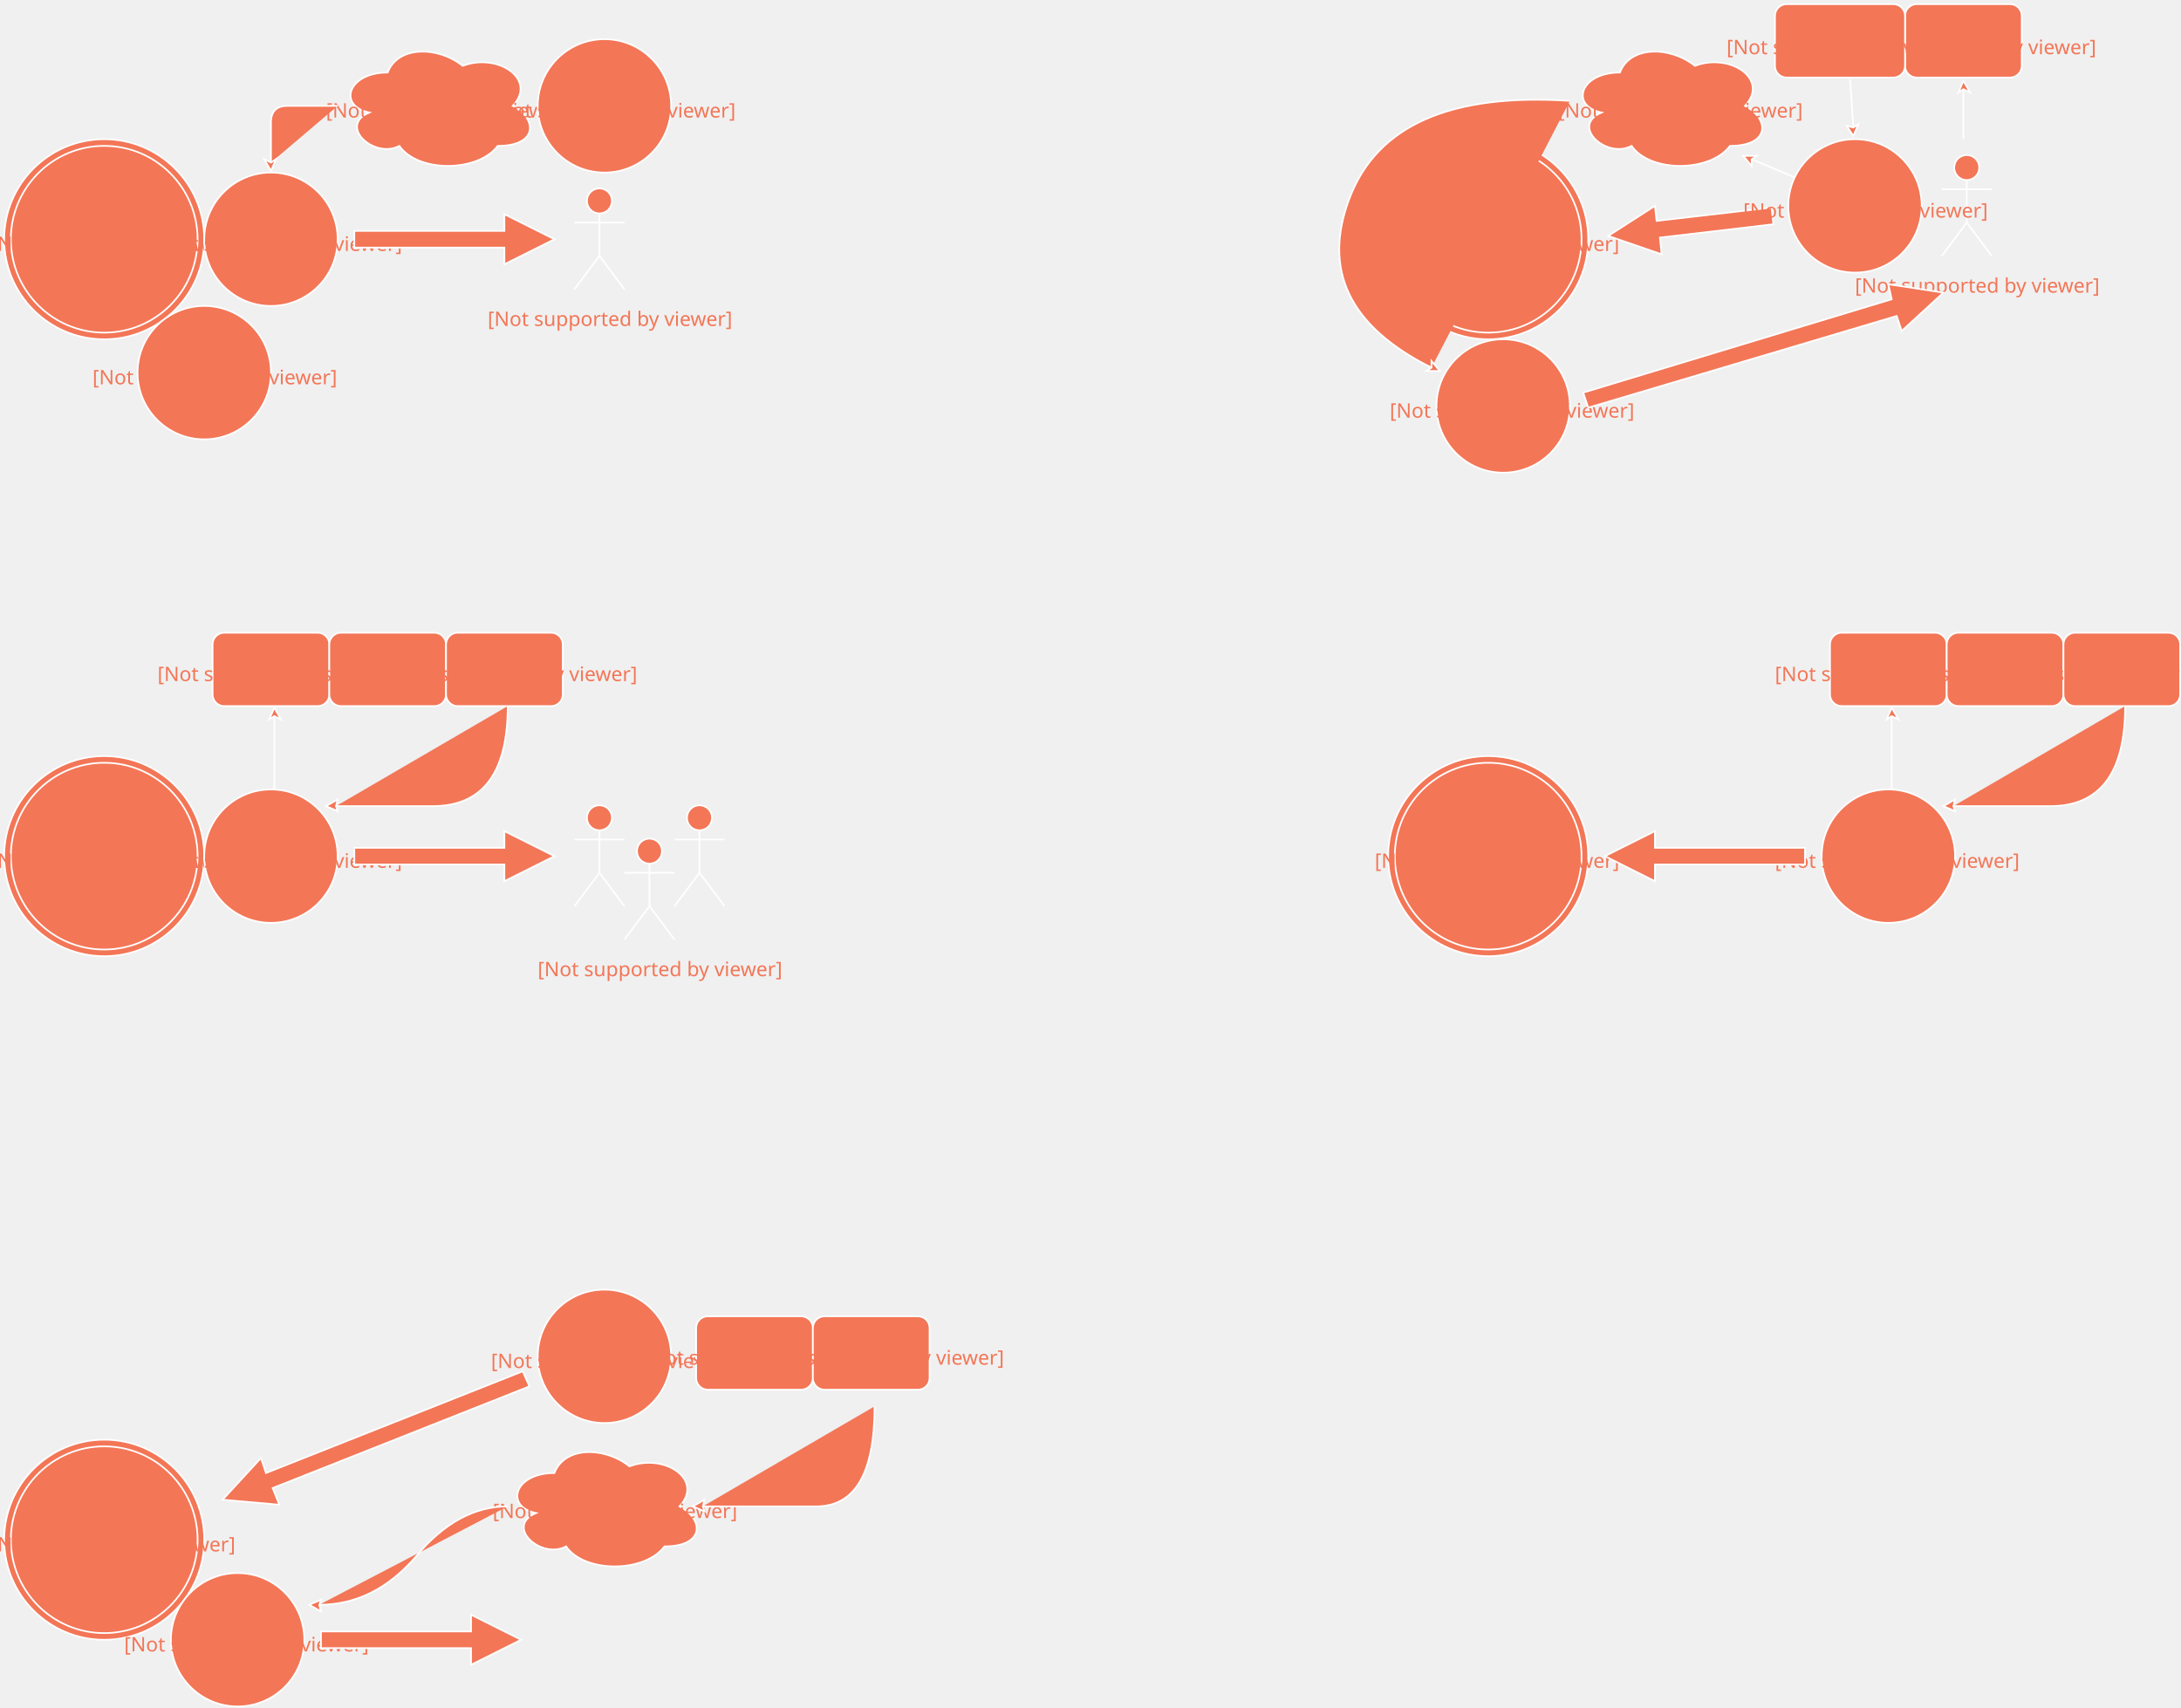
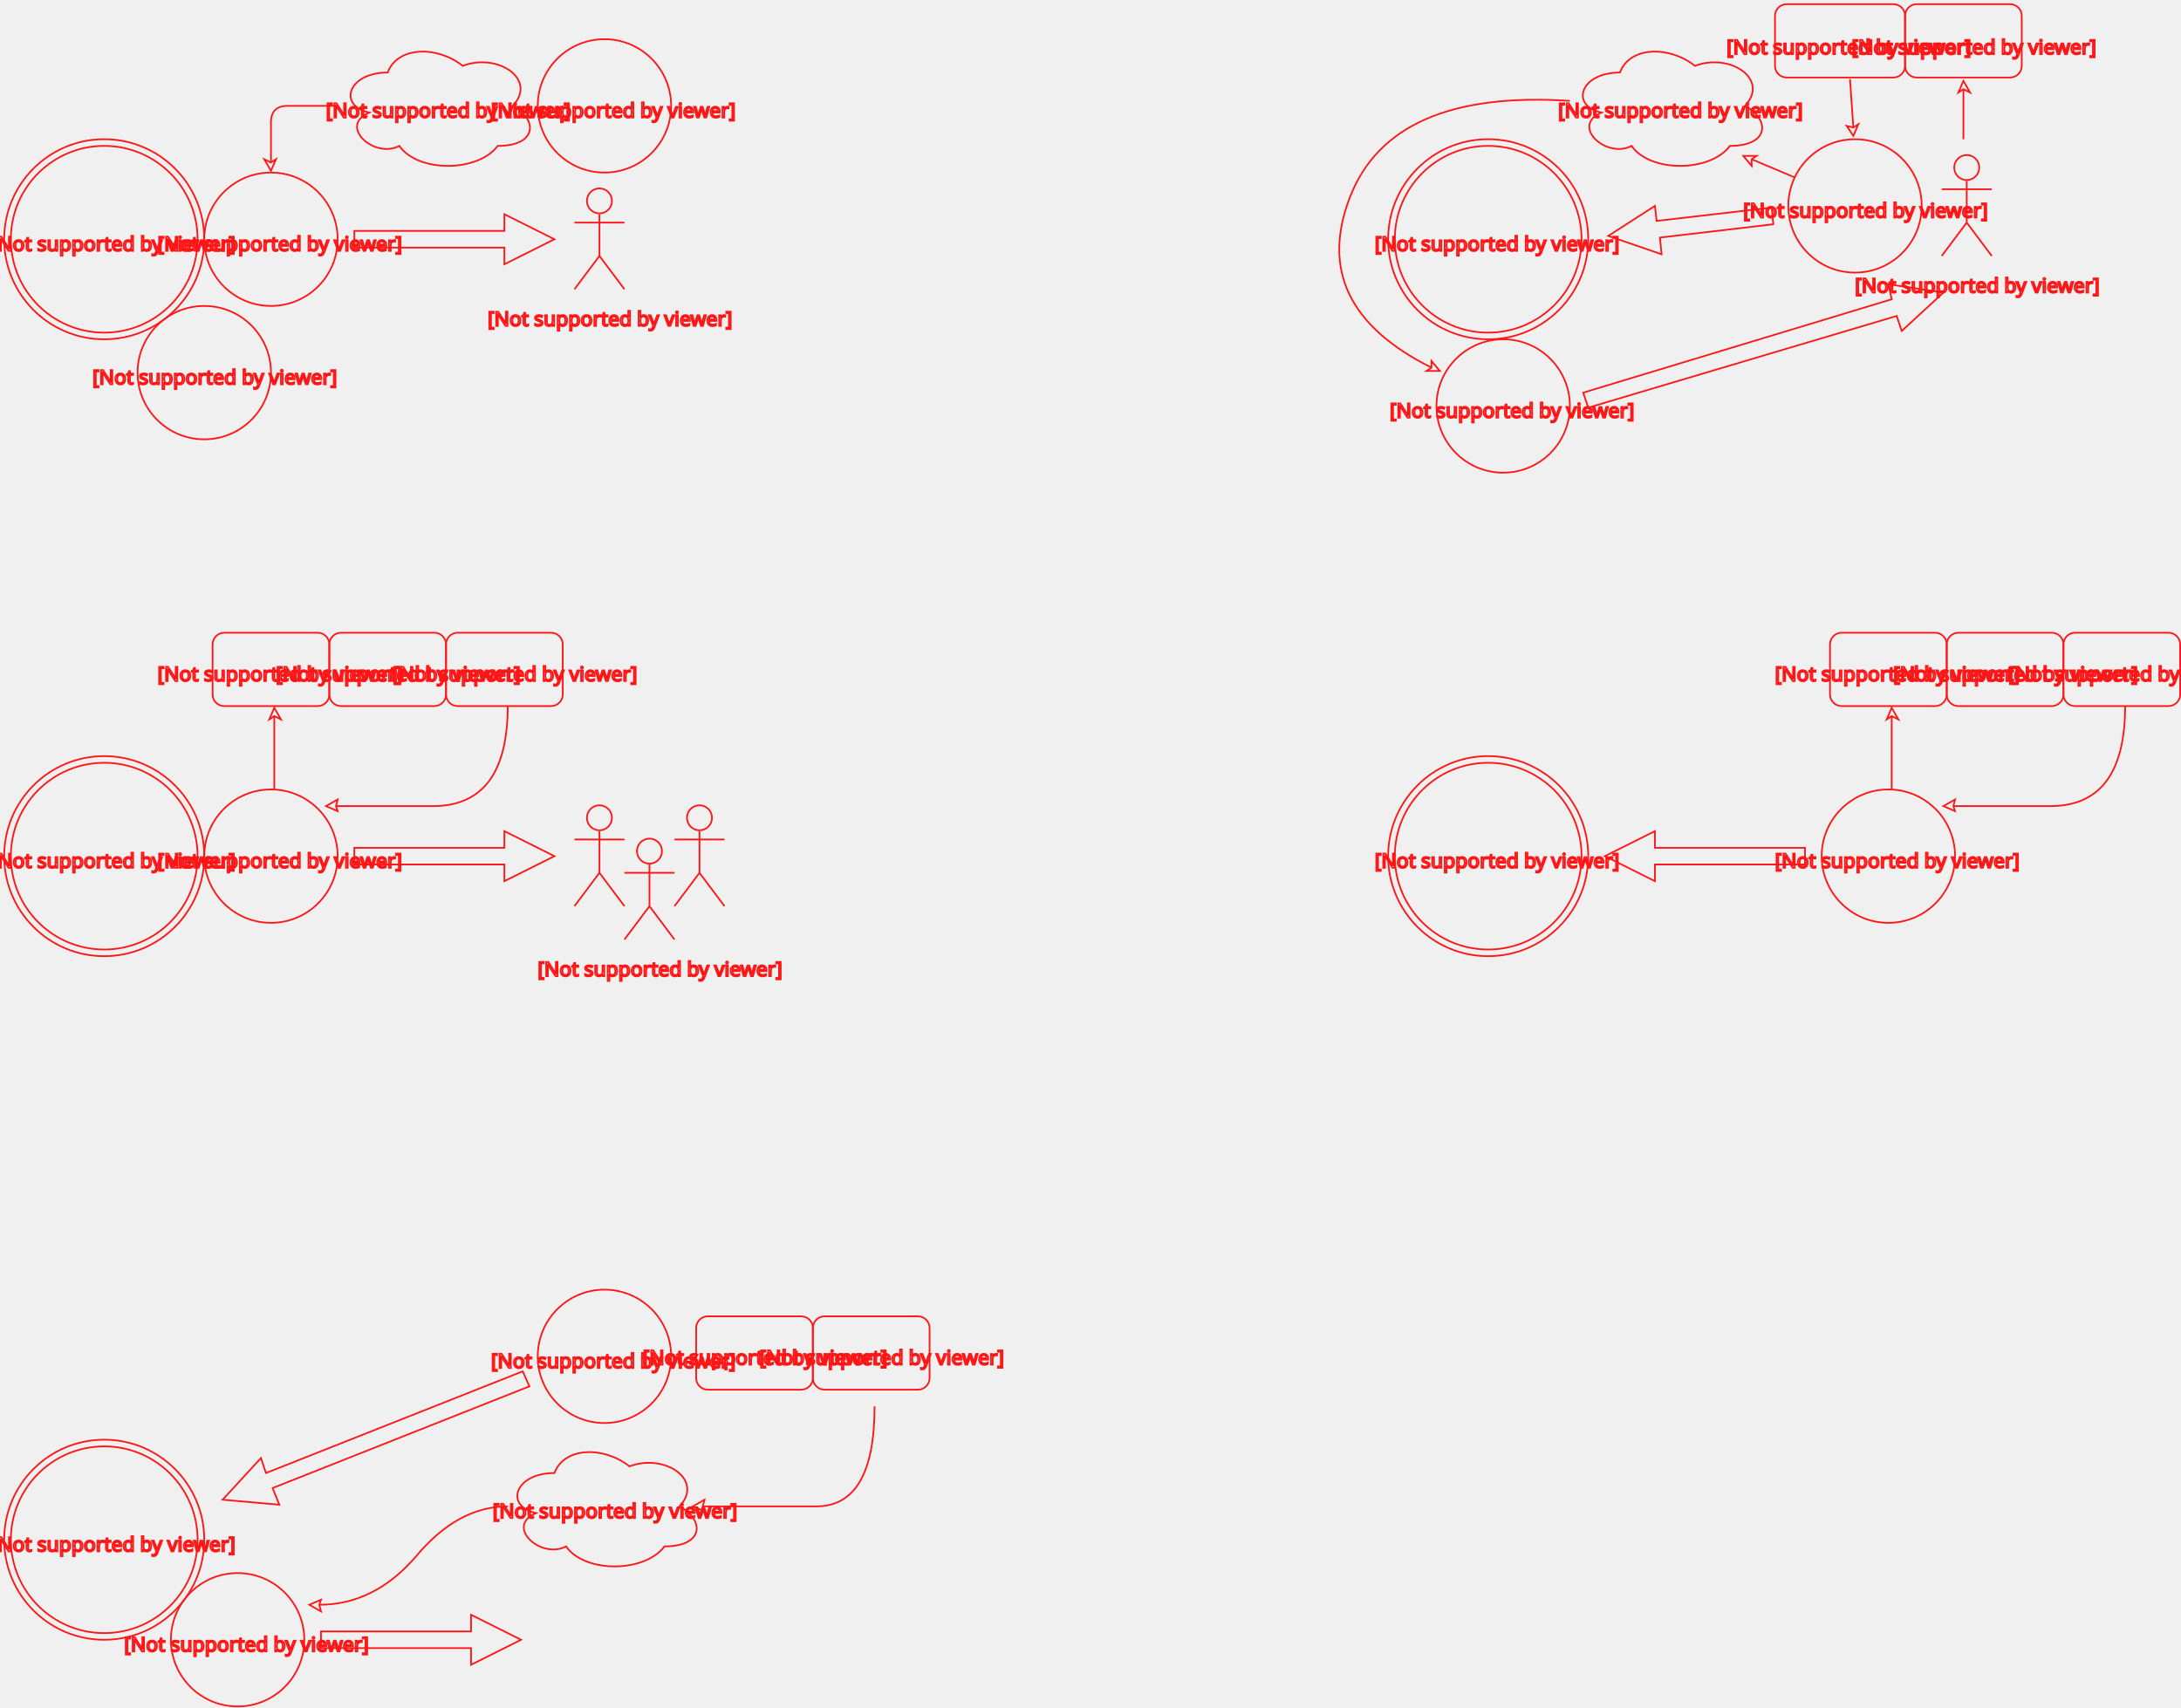
<svg xmlns="http://www.w3.org/2000/svg" version="1.1" id="Layer_1" x="0px" y="0px" width="1308px" height="1024px" viewBox="0 0 1308 1024" enable-background="new 0 0 1308 1024" xml:space="preserve">
  <g transform="translate(0.5,0.5)">
-     <ellipse pointer-events="none" fill="#F37657" stroke="#FFFFFF" cx="62" cy="143" rx="60" ry="60" />
-     <ellipse pointer-events="none" fill="#F37657" stroke="#FFFFFF" cx="62" cy="143" rx="56" ry="56" />
+     <ellipse pointer-events="none" fill="none" stroke="#FF1515" cx="62" cy="143" rx="60" ry="60" />
+     <ellipse pointer-events="none" fill="none" stroke="#FF1515" cx="62" cy="143" rx="56" ry="56" />
    <g transform="translate(23,135)">
-       <text transform="matrix(1 0 0 1 -29.0334 15)" fill="#F37657" font-family="'ArialMT'" font-size="12">[Not supported by viewer]</text>
+       <text transform="matrix(1 0 0 1 -29.0334 15)" fill="none" stroke="#FF1515" stroke-miterlimit="10" font-family="'ArialMT'" font-size="12">[Not supported by viewer]</text>
    </g>
-     <ellipse pointer-events="none" fill="#F37657" stroke="#FFFFFF" cx="162" cy="143" rx="40" ry="40" />
+     <ellipse pointer-events="none" fill="none" stroke="#FF1515" cx="162" cy="143" rx="40" ry="40" />
    <g transform="translate(136,128)">
-       <text transform="matrix(1 0 0 1 -42.0334 22)" fill="#F37657" font-family="'ArialMT'" font-size="12">[Not supported by viewer]</text>
+       <text transform="matrix(1 0 0 1 -42.0334 22)" fill="none" stroke="#FF1515" stroke-miterlimit="10" font-family="'ArialMT'" font-size="12">[Not supported by viewer]</text>
    </g>
-     <ellipse pointer-events="none" fill="#F37657" stroke="#FFFFFF" cx="359" cy="120" rx="7.5" ry="7.5" />
-     <path pointer-events="none" fill="#F37657" stroke="#FFFFFF" stroke-miterlimit="10" d="M359,128v25 M359,133h-15 M359,133h15    M359,153l-15,20 M359,153l15,20" />
+     <ellipse pointer-events="none" fill="none" stroke="#FF1515" cx="359" cy="120" rx="7.5" ry="7.5" />
+     <path pointer-events="none" fill="none" stroke="#FF1515" stroke-miterlimit="10" d="M359,128v25 M359,133h-15 M359,133h15    M359,153l-15,20 M359,153l15,20" />
    <g transform="translate(346,180)">
-       <text transform="matrix(1 0 0 1 -54.0334 15)" fill="#F37657" font-family="'ArialMT'" font-size="12">[Not supported by viewer]</text>
+       <text transform="matrix(1 0 0 1 -54.0334 15)" fill="none" stroke="#FF1515" stroke-miterlimit="10" font-family="'ArialMT'" font-size="12">[Not supported by viewer]</text>
    </g>
-     <path pointer-events="none" fill="#F37657" stroke="#FFFFFF" stroke-miterlimit="10" d="M232,43c-24,0-30,20-11,24   c-19,8,3,28,18,20c11,16,47,16,59,0c24,0,24-16,9-24c15-16-9-32-30-24C262,27,238,27,232,43z" />
+     <path pointer-events="none" fill="none" stroke="#FF1515" stroke-miterlimit="10" d="M232,43c-24,0-30,20-11,24c-19,8,3,28,18,20   c11,16,47,16,59,0c24,0,24-16,9-24c15-16-9-32-30-24C262,27,238,27,232,43z" />
    <g transform="translate(221,48)">
-       <text transform="matrix(1 0 0 1 -26.0334 22)" fill="#F37657" font-family="'ArialMT'" font-size="12">[Not supported by viewer]</text>
+       <text transform="matrix(1 0 0 1 -26.0334 22)" fill="none" stroke="#FF1515" stroke-miterlimit="10" font-family="'ArialMT'" font-size="12">[Not supported by viewer]</text>
    </g>
-     <path pointer-events="none" fill="#F37657" stroke="#FFFFFF" stroke-miterlimit="10" d="M212,148v-10h90v-10l30,15l-30,15v-10H212z   " />
-     <path pointer-events="none" fill="#F37657" stroke="#FFFFFF" stroke-miterlimit="10" d="M202,63h-30c-6.667,0-10,3.333-10,10v24" />
-     <path pointer-events="none" fill="#F37657" stroke="#FFFFFF" stroke-miterlimit="10" d="M162,102l-4-7l4,2l3-2L162,102z" />
-     <ellipse pointer-events="none" fill="#F37657" stroke="#FFFFFF" cx="62" cy="513" rx="60" ry="60" />
-     <ellipse pointer-events="none" fill="#F37657" stroke="#FFFFFF" cx="62" cy="513" rx="56" ry="56" />
+     <path pointer-events="none" fill="none" stroke="#FF1515" stroke-miterlimit="10" d="M212,148v-10h90v-10l30,15l-30,15v-10H212z" />
+     <path pointer-events="none" fill="none" stroke="#FF1515" stroke-miterlimit="10" d="M202,63h-30c-6.667,0-10,3.333-10,10v24" />
+     <path pointer-events="none" fill="none" stroke="#FF1515" stroke-miterlimit="10" d="M162,102l-4-7l4,2l3-2L162,102z" />
+     <ellipse pointer-events="none" fill="none" stroke="#FF1515" cx="62" cy="513" rx="60" ry="60" />
+     <ellipse pointer-events="none" fill="none" stroke="#FF1515" cx="62" cy="513" rx="56" ry="56" />
    <g transform="translate(23,505)">
-       <text transform="matrix(1 0 0 1 -29.0334 15)" fill="#F37657" font-family="'ArialMT'" font-size="12">[Not supported by viewer]</text>
+       <text transform="matrix(1 0 0 1 -29.0334 15)" fill="none" stroke="#FF1515" stroke-miterlimit="10" font-family="'ArialMT'" font-size="12">[Not supported by viewer]</text>
    </g>
-     <ellipse pointer-events="none" fill="#F37657" stroke="#FFFFFF" cx="162" cy="513" rx="40" ry="40" />
+     <ellipse pointer-events="none" fill="none" stroke="#FF1515" cx="162" cy="513" rx="40" ry="40" />
    <g transform="translate(140,505)">
-       <text transform="matrix(1 0 0 1 -46.0334 15)" fill="#F37657" font-family="'ArialMT'" font-size="12">[Not supported by viewer]</text>
+       <text transform="matrix(1 0 0 1 -46.0334 15)" fill="none" stroke="#FF1515" stroke-miterlimit="10" font-family="'ArialMT'" font-size="12">[Not supported by viewer]</text>
    </g>
-     <path pointer-events="none" fill="#F37657" stroke="#FFFFFF" stroke-miterlimit="10" d="M212,518v-10h90v-10l30,15l-30,15v-10H212z   " />
-     <path pointer-events="none" fill="#F37657" stroke="#FFFFFF" stroke-miterlimit="10" d="M164,473v-44" />
-     <path pointer-events="none" fill="#F37657" stroke="#FFFFFF" stroke-miterlimit="10" d="M164,424l4,7l-4-2l-3,2L164,424z" />
-     <path pointer-events="none" fill="#F37657" stroke="#FFFFFF" d="M134,379h56c3.866,0,7,3.134,7,7v30c0,3.866-3.134,7-7,7h-56   c-3.866,0-7-3.134-7-7v-30C127,382.134,130.134,379,134,379z" />
+     <path pointer-events="none" fill="none" stroke="#FF1515" stroke-miterlimit="10" d="M212,518v-10h90v-10l30,15l-30,15v-10H212z" />
+     <path pointer-events="none" fill="none" stroke="#FF1515" stroke-miterlimit="10" d="M164,473v-44" />
+     <path pointer-events="none" fill="none" stroke="#FF1515" stroke-miterlimit="10" d="M164,424l4,7l-4-2l-3,2L164,424z" />
+     <path pointer-events="none" fill="none" stroke="#FF1515" d="M134,379h56c3.866,0,7,3.134,7,7v30c0,3.866-3.134,7-7,7h-56   c-3.866,0-7-3.134-7-7v-30C127,382.134,130.134,379,134,379z" />
    <g transform="translate(131,386)">
-       <text transform="matrix(1 0 0 1 -37.0334 22)" fill="#F37657" font-family="'ArialMT'" font-size="12">[Not supported by viewer]</text>
+       <text transform="matrix(1 0 0 1 -37.0334 22)" fill="none" stroke="#FF1515" stroke-miterlimit="10" font-family="'ArialMT'" font-size="12">[Not supported by viewer]</text>
    </g>
-     <path pointer-events="none" fill="#F37657" stroke="#FFFFFF" d="M204,379h56c3.866,0,7,3.134,7,7v30c0,3.866-3.134,7-7,7h-56   c-3.866,0-7-3.134-7-7v-30C197,382.134,200.134,379,204,379z" />
+     <path pointer-events="none" fill="none" stroke="#FF1515" d="M204,379h56c3.866,0,7,3.134,7,7v30c0,3.866-3.134,7-7,7h-56   c-3.866,0-7-3.134-7-7v-30C197,382.134,200.134,379,204,379z" />
    <g transform="translate(211,386)">
-       <text transform="matrix(1 0 0 1 -46.0334 22)" fill="#F37657" font-family="'ArialMT'" font-size="12">[Not supported by viewer]</text>
+       <text transform="matrix(1 0 0 1 -46.0334 22)" fill="none" stroke="#FF1515" stroke-miterlimit="10" font-family="'ArialMT'" font-size="12">[Not supported by viewer]</text>
    </g>
-     <path pointer-events="none" fill="#F37657" stroke="#FFFFFF" d="M274,379h56c3.865,0,7,3.134,7,7v30c0,3.866-3.135,7-7,7h-56   c-3.866,0-7-3.134-7-7v-30C267,382.134,270.134,379,274,379z" />
+     <path pointer-events="none" fill="none" stroke="#FF1515" d="M274,379h56c3.865,0,7,3.134,7,7v30c0,3.866-3.135,7-7,7h-56   c-3.866,0-7-3.134-7-7v-30C267,382.134,270.134,379,274,379z" />
    <g transform="translate(278,386)">
-       <text transform="matrix(1 0 0 1 -43.0334 22)" fill="#F37657" font-family="'ArialMT'" font-size="12">[Not supported by viewer]</text>
+       <text transform="matrix(1 0 0 1 -43.0334 22)" fill="none" stroke="#FF1515" stroke-miterlimit="10" font-family="'ArialMT'" font-size="12">[Not supported by viewer]</text>
    </g>
-     <ellipse pointer-events="none" fill="#F37657" stroke="#FFFFFF" cx="359" cy="490" rx="7.5" ry="7.5" />
-     <path pointer-events="none" fill="#F37657" stroke="#FFFFFF" stroke-miterlimit="10" d="M359,498v25 M359,503h-15 M359,503h15    M359,523l-15,20 M359,523l15,20" />
-     <ellipse pointer-events="none" fill="#F37657" stroke="#FFFFFF" cx="389" cy="510" rx="7.5" ry="7.5" />
-     <path pointer-events="none" fill="#F37657" stroke="#FFFFFF" stroke-miterlimit="10" d="M389,518v25 M389,523h-15 M389,523h15    M389,543l-15,20 M389,543l15,20" />
+     <ellipse pointer-events="none" fill="none" stroke="#FF1515" cx="359" cy="490" rx="7.5" ry="7.5" />
+     <path pointer-events="none" fill="none" stroke="#FF1515" stroke-miterlimit="10" d="M359,498v25 M359,503h-15 M359,503h15    M359,523l-15,20 M359,523l15,20" />
+     <ellipse pointer-events="none" fill="none" stroke="#FF1515" cx="389" cy="510" rx="7.5" ry="7.5" />
+     <path pointer-events="none" fill="none" stroke="#FF1515" stroke-miterlimit="10" d="M389,518v25 M389,523h-15 M389,523h15    M389,543l-15,20 M389,543l15,20" />
    <g transform="translate(373,570)">
-       <text transform="matrix(1 0 0 1 -51.0334 15)" fill="#F37657" font-family="'ArialMT'" font-size="12">[Not supported by viewer]</text>
+       <text transform="matrix(1 0 0 1 -51.0334 15)" fill="none" stroke="#FF1515" stroke-miterlimit="10" font-family="'ArialMT'" font-size="12">[Not supported by viewer]</text>
    </g>
-     <ellipse pointer-events="none" fill="#F37657" stroke="#FFFFFF" cx="419" cy="490" rx="7.5" ry="7.5" />
-     <path pointer-events="none" fill="#F37657" stroke="#FFFFFF" stroke-miterlimit="10" d="M419,498v25 M419,503h-15 M419,503h15    M419,523l-15,20 M419,523l15,20" />
-     <path pointer-events="none" fill="#F37657" stroke="#FFFFFF" stroke-miterlimit="10" d="M304,423c0,40-15,60-45,60s-49.334,0-58,0" />
-     <path pointer-events="none" fill="#F37657" stroke="#FFFFFF" stroke-miterlimit="10" d="M195,483l7-4l-1,4l1,3L195,483z" />
-     <ellipse pointer-events="none" fill="#F37657" stroke="#FFFFFF" cx="62" cy="923" rx="60" ry="60" />
-     <ellipse pointer-events="none" fill="#F37657" stroke="#FFFFFF" cx="62" cy="923" rx="56" ry="56" />
+     <ellipse pointer-events="none" fill="none" stroke="#FF1515" cx="419" cy="490" rx="7.5" ry="7.5" />
+     <path pointer-events="none" fill="none" stroke="#FF1515" stroke-miterlimit="10" d="M419,498v25 M419,503h-15 M419,503h15    M419,523l-15,20 M419,523l15,20" />
+     <path pointer-events="none" fill="none" stroke="#FF1515" stroke-miterlimit="10" d="M304,423c0,40-15,60-45,60s-49.334,0-58,0" />
+     <path pointer-events="none" fill="none" stroke="#FF1515" stroke-miterlimit="10" d="M195,483l7-4l-1,4l1,3L195,483z" />
+     <ellipse pointer-events="none" fill="none" stroke="#FF1515" cx="62" cy="923" rx="60" ry="60" />
+     <ellipse pointer-events="none" fill="none" stroke="#FF1515" cx="62" cy="923" rx="56" ry="56" />
    <g transform="translate(23,915)">
-       <text transform="matrix(1 0 0 1 -29.0334 15)" fill="#F37657" font-family="'ArialMT'" font-size="12">[Not supported by viewer]</text>
+       <text transform="matrix(1 0 0 1 -29.0334 15)" fill="none" stroke="#FF1515" stroke-miterlimit="10" font-family="'ArialMT'" font-size="12">[Not supported by viewer]</text>
    </g>
-     <ellipse pointer-events="none" fill="#F37657" stroke="#FFFFFF" cx="142" cy="983" rx="40" ry="40" />
+     <ellipse pointer-events="none" fill="none" stroke="#FF1515" cx="142" cy="983" rx="40" ry="40" />
    <g transform="translate(116,968)">
-       <text transform="matrix(1 0 0 1 -42.0334 22)" fill="#F37657" font-family="'ArialMT'" font-size="12">[Not supported by viewer]</text>
+       <text transform="matrix(1 0 0 1 -42.0334 22)" fill="none" stroke="#FF1515" stroke-miterlimit="10" font-family="'ArialMT'" font-size="12">[Not supported by viewer]</text>
    </g>
-     <ellipse pointer-events="none" fill="#F37657" stroke="#FFFFFF" cx="362" cy="813" rx="40" ry="40" />
+     <ellipse pointer-events="none" fill="none" stroke="#FF1515" cx="362" cy="813" rx="40" ry="40" />
    <g transform="translate(336,798)">
-       <text transform="matrix(1 0 0 1 -42.0334 22)" fill="#F37657" font-family="'ArialMT'" font-size="12">[Not supported by viewer]</text>
+       <text transform="matrix(1 0 0 1 -42.0334 22)" fill="none" stroke="#FF1515" stroke-miterlimit="10" font-family="'ArialMT'" font-size="12">[Not supported by viewer]</text>
    </g>
-     <path pointer-events="none" fill="#F37657" stroke="#FFFFFF" stroke-miterlimit="10" d="M192,988v-10h90v-10l30,15l-30,15v-10H192z   " />
-     <path pointer-events="none" fill="#F37657" stroke="#FFFFFF" stroke-miterlimit="10" d="M313,822l4,9l-154,61l4,10l-34-3l23-25l3,9   L313,822z" />
-     <path pointer-events="none" fill="#F37657" stroke="#FFFFFF" stroke-miterlimit="10" d="M332,883c-24,0-30,20-11,24   c-19,8,3,28,18,20c11,16,47,16,59,0c24,0,24-16,9-24c15-16-9-32-30-24C362,867,338,867,332,883z" />
+     <path pointer-events="none" fill="none" stroke="#FF1515" stroke-miterlimit="10" d="M192,988v-10h90v-10l30,15l-30,15v-10H192z" />
+     <path pointer-events="none" fill="none" stroke="#FF1515" stroke-miterlimit="10" d="M313,822l4,9l-154,61l4,10l-34-3l23-25l3,9   L313,822z" />
+     <path pointer-events="none" fill="none" stroke="#FF1515" stroke-miterlimit="10" d="M332,883c-24,0-30,20-11,24c-19,8,3,28,18,20   c11,16,47,16,59,0c24,0,24-16,9-24c15-16-9-32-30-24C362,867,338,867,332,883z" />
    <g transform="translate(326,895)">
-       <text transform="matrix(1 0 0 1 -31.0334 15)" fill="#F37657" font-family="'ArialMT'" font-size="12">[Not supported by viewer]</text>
+       <text transform="matrix(1 0 0 1 -31.0334 15)" fill="none" stroke="#FF1515" stroke-miterlimit="10" font-family="'ArialMT'" font-size="12">[Not supported by viewer]</text>
    </g>
-     <path pointer-events="none" fill="#F37657" stroke="#FFFFFF" stroke-miterlimit="10" d="M304,903c-20,0-38.334,10-55,30   c-16.667,19.333-36,29-58,29" />
-     <path pointer-events="none" fill="#F37657" stroke="#FFFFFF" stroke-miterlimit="10" d="M185,962l7-3l-1,3l1,4L185,962z" />
-     <path pointer-events="none" fill="#F37657" stroke="#FFFFFF" d="M424,789h56c3.865,0,7,3.134,7,7v30c0,3.866-3.135,7-7,7h-56   c-3.866,0-7-3.134-7-7v-30C417,792.134,420.134,789,424,789z" />
+     <path pointer-events="none" fill="none" stroke="#FF1515" stroke-miterlimit="10" d="M304,903c-20,0-38.334,10-55,30   c-16.667,19.333-36,29-58,29" />
+     <path pointer-events="none" fill="none" stroke="#FF1515" stroke-miterlimit="10" d="M185,962l7-3l-1,3l1,4L185,962z" />
+     <path pointer-events="none" fill="none" stroke="#FF1515" d="M424,789h56c3.865,0,7,3.134,7,7v30c0,3.866-3.135,7-7,7h-56   c-3.866,0-7-3.134-7-7v-30C417,792.134,420.134,789,424,789z" />
    <g transform="translate(419,803)">
-       <text transform="matrix(1 0 0 1 -34.0334 15)" fill="#F37657" font-family="'ArialMT'" font-size="12">[Not supported by viewer]</text>
+       <text transform="matrix(1 0 0 1 -34.0334 15)" fill="none" stroke="#FF1515" stroke-miterlimit="10" font-family="'ArialMT'" font-size="12">[Not supported by viewer]</text>
    </g>
-     <path pointer-events="none" fill="#F37657" stroke="#FFFFFF" d="M494,789h56c3.865,0,7,3.134,7,7v30c0,3.866-3.135,7-7,7h-56   c-3.866,0-7-3.134-7-7v-30C487,792.134,490.134,789,494,789z" />
+     <path pointer-events="none" fill="none" stroke="#FF1515" d="M494,789h56c3.865,0,7,3.134,7,7v30c0,3.866-3.135,7-7,7h-56   c-3.866,0-7-3.134-7-7v-30C487,792.134,490.134,789,494,789z" />
    <g transform="translate(497,803)">
-       <text transform="matrix(1 0 0 1 -42.0334 15)" fill="#F37657" font-family="'ArialMT'" font-size="12">[Not supported by viewer]</text>
+       <text transform="matrix(1 0 0 1 -42.0334 15)" fill="none" stroke="#FF1515" stroke-miterlimit="10" font-family="'ArialMT'" font-size="12">[Not supported by viewer]</text>
    </g>
-     <path pointer-events="none" fill="#F37657" stroke="#FFFFFF" stroke-miterlimit="10" d="M524,843c0,40-11.667,60-35,60   c-23.334,0-46,0-68,0" />
-     <path pointer-events="none" fill="#F37657" stroke="#FFFFFF" stroke-miterlimit="10" d="M415,903l7-4l-1,4l1,3L415,903z" />
-     <ellipse pointer-events="none" fill="#F37657" stroke="#FFFFFF" cx="892" cy="513" rx="60" ry="60" />
-     <ellipse pointer-events="none" fill="#F37657" stroke="#FFFFFF" cx="892" cy="513" rx="56" ry="56" />
+     <path pointer-events="none" fill="none" stroke="#FF1515" stroke-miterlimit="10" d="M524,843c0,40-11.667,60-35,60   c-23.334,0-46,0-68,0" />
+     <path pointer-events="none" fill="none" stroke="#FF1515" stroke-miterlimit="10" d="M415,903l7-4l-1,4l1,3L415,903z" />
+     <ellipse pointer-events="none" fill="none" stroke="#FF1515" cx="892" cy="513" rx="60" ry="60" />
+     <ellipse pointer-events="none" fill="none" stroke="#FF1515" cx="892" cy="513" rx="56" ry="56" />
    <g transform="translate(853,505)">
-       <text transform="matrix(1 0 0 1 -29.033 15)" fill="#F37657" font-family="'ArialMT'" font-size="12">[Not supported by viewer]</text>
+       <text transform="matrix(1 0 0 1 -29.033 15)" fill="none" stroke="#FF1515" stroke-miterlimit="10" font-family="'ArialMT'" font-size="12">[Not supported by viewer]</text>
    </g>
-     <ellipse pointer-events="none" fill="#F37657" stroke="#FFFFFF" cx="1132" cy="513" rx="40" ry="40" />
+     <ellipse pointer-events="none" fill="none" stroke="#FF1515" cx="1132" cy="513" rx="40" ry="40" />
    <g transform="translate(1110,505)">
-       <text transform="matrix(1 0 0 1 -46.033 15)" fill="#F37657" font-family="'ArialMT'" font-size="12">[Not supported by viewer]</text>
+       <text transform="matrix(1 0 0 1 -46.033 15)" fill="none" stroke="#FF1515" stroke-miterlimit="10" font-family="'ArialMT'" font-size="12">[Not supported by viewer]</text>
    </g>
-     <path pointer-events="none" fill="#F37657" stroke="#FFFFFF" stroke-miterlimit="10" d="M1082,508v10h-90v10l-30-15l30-15v10H1082z   " />
-     <path pointer-events="none" fill="#F37657" stroke="#FFFFFF" stroke-miterlimit="10" d="M1134,473v-44" />
-     <path pointer-events="none" fill="#F37657" stroke="#FFFFFF" stroke-miterlimit="10" d="M1134,424l4,7l-4-2l-3,2L1134,424z" />
-     <path pointer-events="none" fill="#F37657" stroke="#FFFFFF" d="M1104,379h56c3.865,0,7,3.134,7,7v30c0,3.866-3.135,7-7,7h-56   c-3.866,0-7-3.134-7-7v-30C1097,382.134,1100.134,379,1104,379z" />
+     <path pointer-events="none" fill="none" stroke="#FF1515" stroke-miterlimit="10" d="M1082,508v10h-90v10l-30-15l30-15v10H1082z" />
+     <path pointer-events="none" fill="none" stroke="#FF1515" stroke-miterlimit="10" d="M1134,473v-44" />
+     <path pointer-events="none" fill="none" stroke="#FF1515" stroke-miterlimit="10" d="M1134,424l4,7l-4-2l-3,2L1134,424z" />
+     <path pointer-events="none" fill="none" stroke="#FF1515" d="M1104,379h56c3.865,0,7,3.134,7,7v30c0,3.866-3.135,7-7,7h-56   c-3.866,0-7-3.134-7-7v-30C1097,382.134,1100.134,379,1104,379z" />
    <g transform="translate(1101,386)">
-       <text transform="matrix(1 0 0 1 -37.033 22)" fill="#F37657" font-family="'ArialMT'" font-size="12">[Not supported by viewer]</text>
+       <text transform="matrix(1 0 0 1 -37.033 22)" fill="none" stroke="#FF1515" stroke-miterlimit="10" font-family="'ArialMT'" font-size="12">[Not supported by viewer]</text>
    </g>
-     <path pointer-events="none" fill="#F37657" stroke="#FFFFFF" d="M1174,379h56c3.865,0,7,3.134,7,7v30c0,3.866-3.135,7-7,7h-56   c-3.866,0-7-3.134-7-7v-30C1167,382.134,1170.134,379,1174,379z" />
+     <path pointer-events="none" fill="none" stroke="#FF1515" d="M1174,379h56c3.865,0,7,3.134,7,7v30c0,3.866-3.135,7-7,7h-56   c-3.866,0-7-3.134-7-7v-30C1167,382.134,1170.134,379,1174,379z" />
    <g transform="translate(1177,386)">
-       <text transform="matrix(1 0 0 1 -42.033 22)" fill="#F37657" font-family="'ArialMT'" font-size="12">[Not supported by viewer]</text>
+       <text transform="matrix(1 0 0 1 -42.033 22)" fill="none" stroke="#FF1515" stroke-miterlimit="10" font-family="'ArialMT'" font-size="12">[Not supported by viewer]</text>
    </g>
-     <path pointer-events="none" fill="#F37657" stroke="#FFFFFF" d="M1244,379h56c3.865,0,7,3.134,7,7v30c0,3.866-3.135,7-7,7h-56   c-3.866,0-7-3.134-7-7v-30C1237,382.134,1240.134,379,1244,379z" />
+     <path pointer-events="none" fill="none" stroke="#FF1515" d="M1244,379h56c3.865,0,7,3.134,7,7v30c0,3.866-3.135,7-7,7h-56   c-3.866,0-7-3.134-7-7v-30C1237,382.134,1240.134,379,1244,379z" />
    <g transform="translate(1251,386)">
-       <text transform="matrix(1 0 0 1 -47.033 22)" fill="#F37657" font-family="'ArialMT'" font-size="12">[Not supported by viewer]</text>
+       <text transform="matrix(1 0 0 1 -47.033 22)" fill="none" stroke="#FF1515" stroke-miterlimit="10" font-family="'ArialMT'" font-size="12">[Not supported by viewer]</text>
    </g>
-     <path pointer-events="none" fill="#F37657" stroke="#FFFFFF" stroke-miterlimit="10" d="M1274,423c0,40-15,60-45,60s-49.334,0-58,0   " />
-     <path pointer-events="none" fill="#F37657" stroke="#FFFFFF" stroke-miterlimit="10" d="M1165,483l7-4l-1,4l1,3L1165,483z" />
-     <ellipse pointer-events="none" fill="#F37657" stroke="#FFFFFF" cx="892" cy="143" rx="60" ry="60" />
-     <ellipse pointer-events="none" fill="#F37657" stroke="#FFFFFF" cx="892" cy="143" rx="56" ry="56" />
+     <path pointer-events="none" fill="none" stroke="#FF1515" stroke-miterlimit="10" d="M1274,423c0,40-15,60-45,60s-49.334,0-58,0" />
+     <path pointer-events="none" fill="none" stroke="#FF1515" stroke-miterlimit="10" d="M1165,483l7-4l-1,4l1,3L1165,483z" />
+     <ellipse pointer-events="none" fill="none" stroke="#FF1515" cx="892" cy="143" rx="60" ry="60" />
+     <ellipse pointer-events="none" fill="none" stroke="#FF1515" cx="892" cy="143" rx="56" ry="56" />
    <g transform="translate(853,135)">
-       <text transform="matrix(1 0 0 1 -29.033 15)" fill="#F37657" font-family="'ArialMT'" font-size="12">[Not supported by viewer]</text>
+       <text transform="matrix(1 0 0 1 -29.033 15)" fill="none" stroke="#FF1515" stroke-miterlimit="10" font-family="'ArialMT'" font-size="12">[Not supported by viewer]</text>
    </g>
-     <ellipse pointer-events="none" fill="#F37657" stroke="#FFFFFF" cx="1179" cy="100" rx="7.5" ry="7.5" />
-     <path pointer-events="none" fill="#F37657" stroke="#FFFFFF" stroke-miterlimit="10" d="M1179,108v25 M1179,113h-15 M1179,113h15    M1179,133l-15,20 M1179,133l15,20" />
+     <ellipse pointer-events="none" fill="none" stroke="#FF1515" cx="1179" cy="100" rx="7.5" ry="7.5" />
+     <path pointer-events="none" fill="none" stroke="#FF1515" stroke-miterlimit="10" d="M1179,108v25 M1179,113h-15 M1179,113h15    M1179,133l-15,20 M1179,133l15,20" />
    <g transform="translate(1166,160)">
-       <text transform="matrix(1 0 0 1 -54.033 15)" fill="#F37657" font-family="'ArialMT'" font-size="12">[Not supported by viewer]</text>
+       <text transform="matrix(1 0 0 1 -54.033 15)" fill="none" stroke="#FF1515" stroke-miterlimit="10" font-family="'ArialMT'" font-size="12">[Not supported by viewer]</text>
    </g>
-     <path pointer-events="none" fill="#F37657" stroke="#FFFFFF" stroke-miterlimit="10" d="M1062,124l1,10l-68,8l1,10l-32-11l28-18   l1,9L1062,124z" />
-     <ellipse pointer-events="none" fill="#F37657" stroke="#FFFFFF" cx="901" cy="243" rx="40" ry="40" />
+     <path pointer-events="none" fill="none" stroke="#FF1515" stroke-miterlimit="10" d="M1062,124l1,10l-68,8l1,10l-32-11l28-18l1,9   L1062,124z" />
+     <ellipse pointer-events="none" fill="none" stroke="#FF1515" cx="901" cy="243" rx="40" ry="40" />
    <g transform="translate(875,228)">
-       <text transform="matrix(1 0 0 1 -42.033 22)" fill="#F37657" font-family="'ArialMT'" font-size="12">[Not supported by viewer]</text>
+       <text transform="matrix(1 0 0 1 -42.033 22)" fill="none" stroke="#FF1515" stroke-miterlimit="10" font-family="'ArialMT'" font-size="12">[Not supported by viewer]</text>
    </g>
-     <path pointer-events="none" fill="#F37657" stroke="#FFFFFF" stroke-miterlimit="10" d="M952,244l-3-9l185-56l-2-9l33,5l-25,23   l-3-9L952,244z" />
-     <path pointer-events="none" fill="#F37657" stroke="#FFFFFF" stroke-miterlimit="10" d="M971,43c-24,0-30,20-11,24   c-19,8,3,28,18,20c11,16,47,16,59,0c24,0,24-16,9-24c15-16-9-32-30-24C1001,27,977,27,971,43z" />
+     <path pointer-events="none" fill="none" stroke="#FF1515" stroke-miterlimit="10" d="M952,244l-3-9l185-56l-2-9l33,5l-25,23l-3-9   L952,244z" />
+     <path pointer-events="none" fill="none" stroke="#FF1515" stroke-miterlimit="10" d="M971,43c-24,0-30,20-11,24c-19,8,3,28,18,20   c11,16,47,16,59,0c24,0,24-16,9-24c15-16-9-32-30-24C1001,27,977,27,971,43z" />
    <g transform="translate(965,55)">
-       <text transform="matrix(1 0 0 1 -31.033 15)" fill="#F37657" font-family="'ArialMT'" font-size="12">[Not supported by viewer]</text>
+       <text transform="matrix(1 0 0 1 -31.033 15)" fill="none" stroke="#FF1515" stroke-miterlimit="10" font-family="'ArialMT'" font-size="12">[Not supported by viewer]</text>
    </g>
-     <path pointer-events="none" fill="#F37657" stroke="#FFFFFF" stroke-miterlimit="10" d="M941,60   c-71.334-4.667-115.334,14.667-132,58c-16.667,43.333-0.334,77.333,49,102" />
-     <path pointer-events="none" fill="#F37657" stroke="#FFFFFF" stroke-miterlimit="10" d="M863,222h-8l3-2v-4L863,222z" />
-     <ellipse pointer-events="none" fill="#F37657" stroke="#FFFFFF" cx="1112" cy="123" rx="40" ry="40" />
+     <path pointer-events="none" fill="none" stroke="#FF1515" stroke-miterlimit="10" d="M941,60c-71.334-4.667-115.334,14.667-132,58   c-16.667,43.333-0.334,77.333,49,102" />
+     <path pointer-events="none" fill="none" stroke="#FF1515" stroke-miterlimit="10" d="M863,222h-8l3-2v-4L863,222z" />
+     <ellipse pointer-events="none" fill="none" stroke="#FF1515" cx="1112" cy="123" rx="40" ry="40" />
    <g transform="translate(1087,108)">
-       <text transform="matrix(1 0 0 1 -42.033 22)" fill="#F37657" font-family="'ArialMT'" font-size="12">[Not supported by viewer]</text>
+       <text transform="matrix(1 0 0 1 -42.033 22)" fill="none" stroke="#FF1515" stroke-miterlimit="10" font-family="'ArialMT'" font-size="12">[Not supported by viewer]</text>
    </g>
-     <path pointer-events="none" fill="#F37657" stroke="#FFFFFF" d="M1149,2h56c3.865,0,7,3.134,7,7v30c0,3.866-3.135,7-7,7h-56   c-3.866,0-7-3.134-7-7V9C1142,5.134,1145.134,2,1149,2z" />
+     <path pointer-events="none" fill="none" stroke="#FF1515" d="M1149,2h56c3.865,0,7,3.134,7,7v30c0,3.866-3.135,7-7,7h-56   c-3.866,0-7-3.134-7-7V9C1142,5.134,1145.134,2,1149,2z" />
    <g transform="translate(1156,10)">
-       <text transform="matrix(1 0 0 1 -46.033 22)" fill="#F37657" font-family="'ArialMT'" font-size="12">[Not supported by viewer]</text>
+       <text transform="matrix(1 0 0 1 -46.033 22)" fill="none" stroke="#FF1515" stroke-miterlimit="10" font-family="'ArialMT'" font-size="12">[Not supported by viewer]</text>
    </g>
-     <path pointer-events="none" fill="#F37657" stroke="#FFFFFF" d="M1071,2h64c3.865,0,7,3.134,7,7v30c0,3.866-3.135,7-7,7h-64   c-3.866,0-7-3.134-7-7V9C1064,5.134,1067.134,2,1071,2z" />
+     <path pointer-events="none" fill="none" stroke="#FF1515" d="M1071,2h64c3.865,0,7,3.134,7,7v30c0,3.866-3.135,7-7,7h-64   c-3.866,0-7-3.134-7-7V9C1064,5.134,1067.134,2,1071,2z" />
    <g transform="translate(1064,10)">
-       <text transform="matrix(1 0 0 1 -29.033 22)" fill="#F37657" font-family="'ArialMT'" font-size="12">[Not supported by viewer]</text>
+       <text transform="matrix(1 0 0 1 -29.033 22)" fill="none" stroke="#FF1515" stroke-miterlimit="10" font-family="'ArialMT'" font-size="12">[Not supported by viewer]</text>
    </g>
-     <path pointer-events="none" fill="#F37657" stroke="#FFFFFF" stroke-miterlimit="10" d="M1076,106l-26-11" />
-     <path pointer-events="none" fill="#F37657" stroke="#FFFFFF" stroke-miterlimit="10" d="M1045,93h8l-3,2v4L1045,93z" />
-     <path pointer-events="none" fill="#F37657" stroke="#FFFFFF" stroke-miterlimit="10" d="M1109,47l2,29" />
-     <path pointer-events="none" fill="#F37657" stroke="#FFFFFF" stroke-miterlimit="10" d="M1111,81l-4-6l4,1l3-2L1111,81z" />
-     <path pointer-events="none" fill="#F37657" stroke="#FFFFFF" stroke-miterlimit="10" d="M1177,83V53" />
-     <path pointer-events="none" fill="#F37657" stroke="#FFFFFF" stroke-miterlimit="10" d="M1177,48l4,7l-4-2l-3,2L1177,48z" />
-     <ellipse pointer-events="none" fill="#F37657" stroke="#FFFFFF" cx="122" cy="223" rx="40" ry="40" />
+     <path pointer-events="none" fill="none" stroke="#FF1515" stroke-miterlimit="10" d="M1076,106l-26-11" />
+     <path pointer-events="none" fill="none" stroke="#FF1515" stroke-miterlimit="10" d="M1045,93h8l-3,2v4L1045,93z" />
+     <path pointer-events="none" fill="none" stroke="#FF1515" stroke-miterlimit="10" d="M1109,47l2,29" />
+     <path pointer-events="none" fill="none" stroke="#FF1515" stroke-miterlimit="10" d="M1111,81l-4-6l4,1l3-2L1111,81z" />
+     <path pointer-events="none" fill="none" stroke="#FF1515" stroke-miterlimit="10" d="M1177,83V53" />
+     <path pointer-events="none" fill="none" stroke="#FF1515" stroke-miterlimit="10" d="M1177,48l4,7l-4-2l-3,2L1177,48z" />
+     <ellipse pointer-events="none" fill="none" stroke="#FF1515" cx="122" cy="223" rx="40" ry="40" />
    <g transform="translate(97,208)">
-       <text transform="matrix(1 0 0 1 -42.0334 22)" fill="#F37657" font-family="'ArialMT'" font-size="12">[Not supported by viewer]</text>
+       <text transform="matrix(1 0 0 1 -42.0334 22)" fill="none" stroke="#FF1515" stroke-miterlimit="10" font-family="'ArialMT'" font-size="12">[Not supported by viewer]</text>
    </g>
-     <ellipse pointer-events="none" fill="#F37657" stroke="#FFFFFF" cx="362" cy="63" rx="40" ry="40" />
+     <ellipse pointer-events="none" fill="none" stroke="#FF1515" cx="362" cy="63" rx="40" ry="40" />
    <g transform="translate(336,48)">
-       <text transform="matrix(1 0 0 1 -42.0334 22)" fill="#F37657" font-family="'ArialMT'" font-size="12">[Not supported by viewer]</text>
+       <text transform="matrix(1 0 0 1 -42.0334 22)" fill="none" stroke="#FF1515" stroke-miterlimit="10" font-family="'ArialMT'" font-size="12">[Not supported by viewer]</text>
    </g>
  </g>
</svg>
